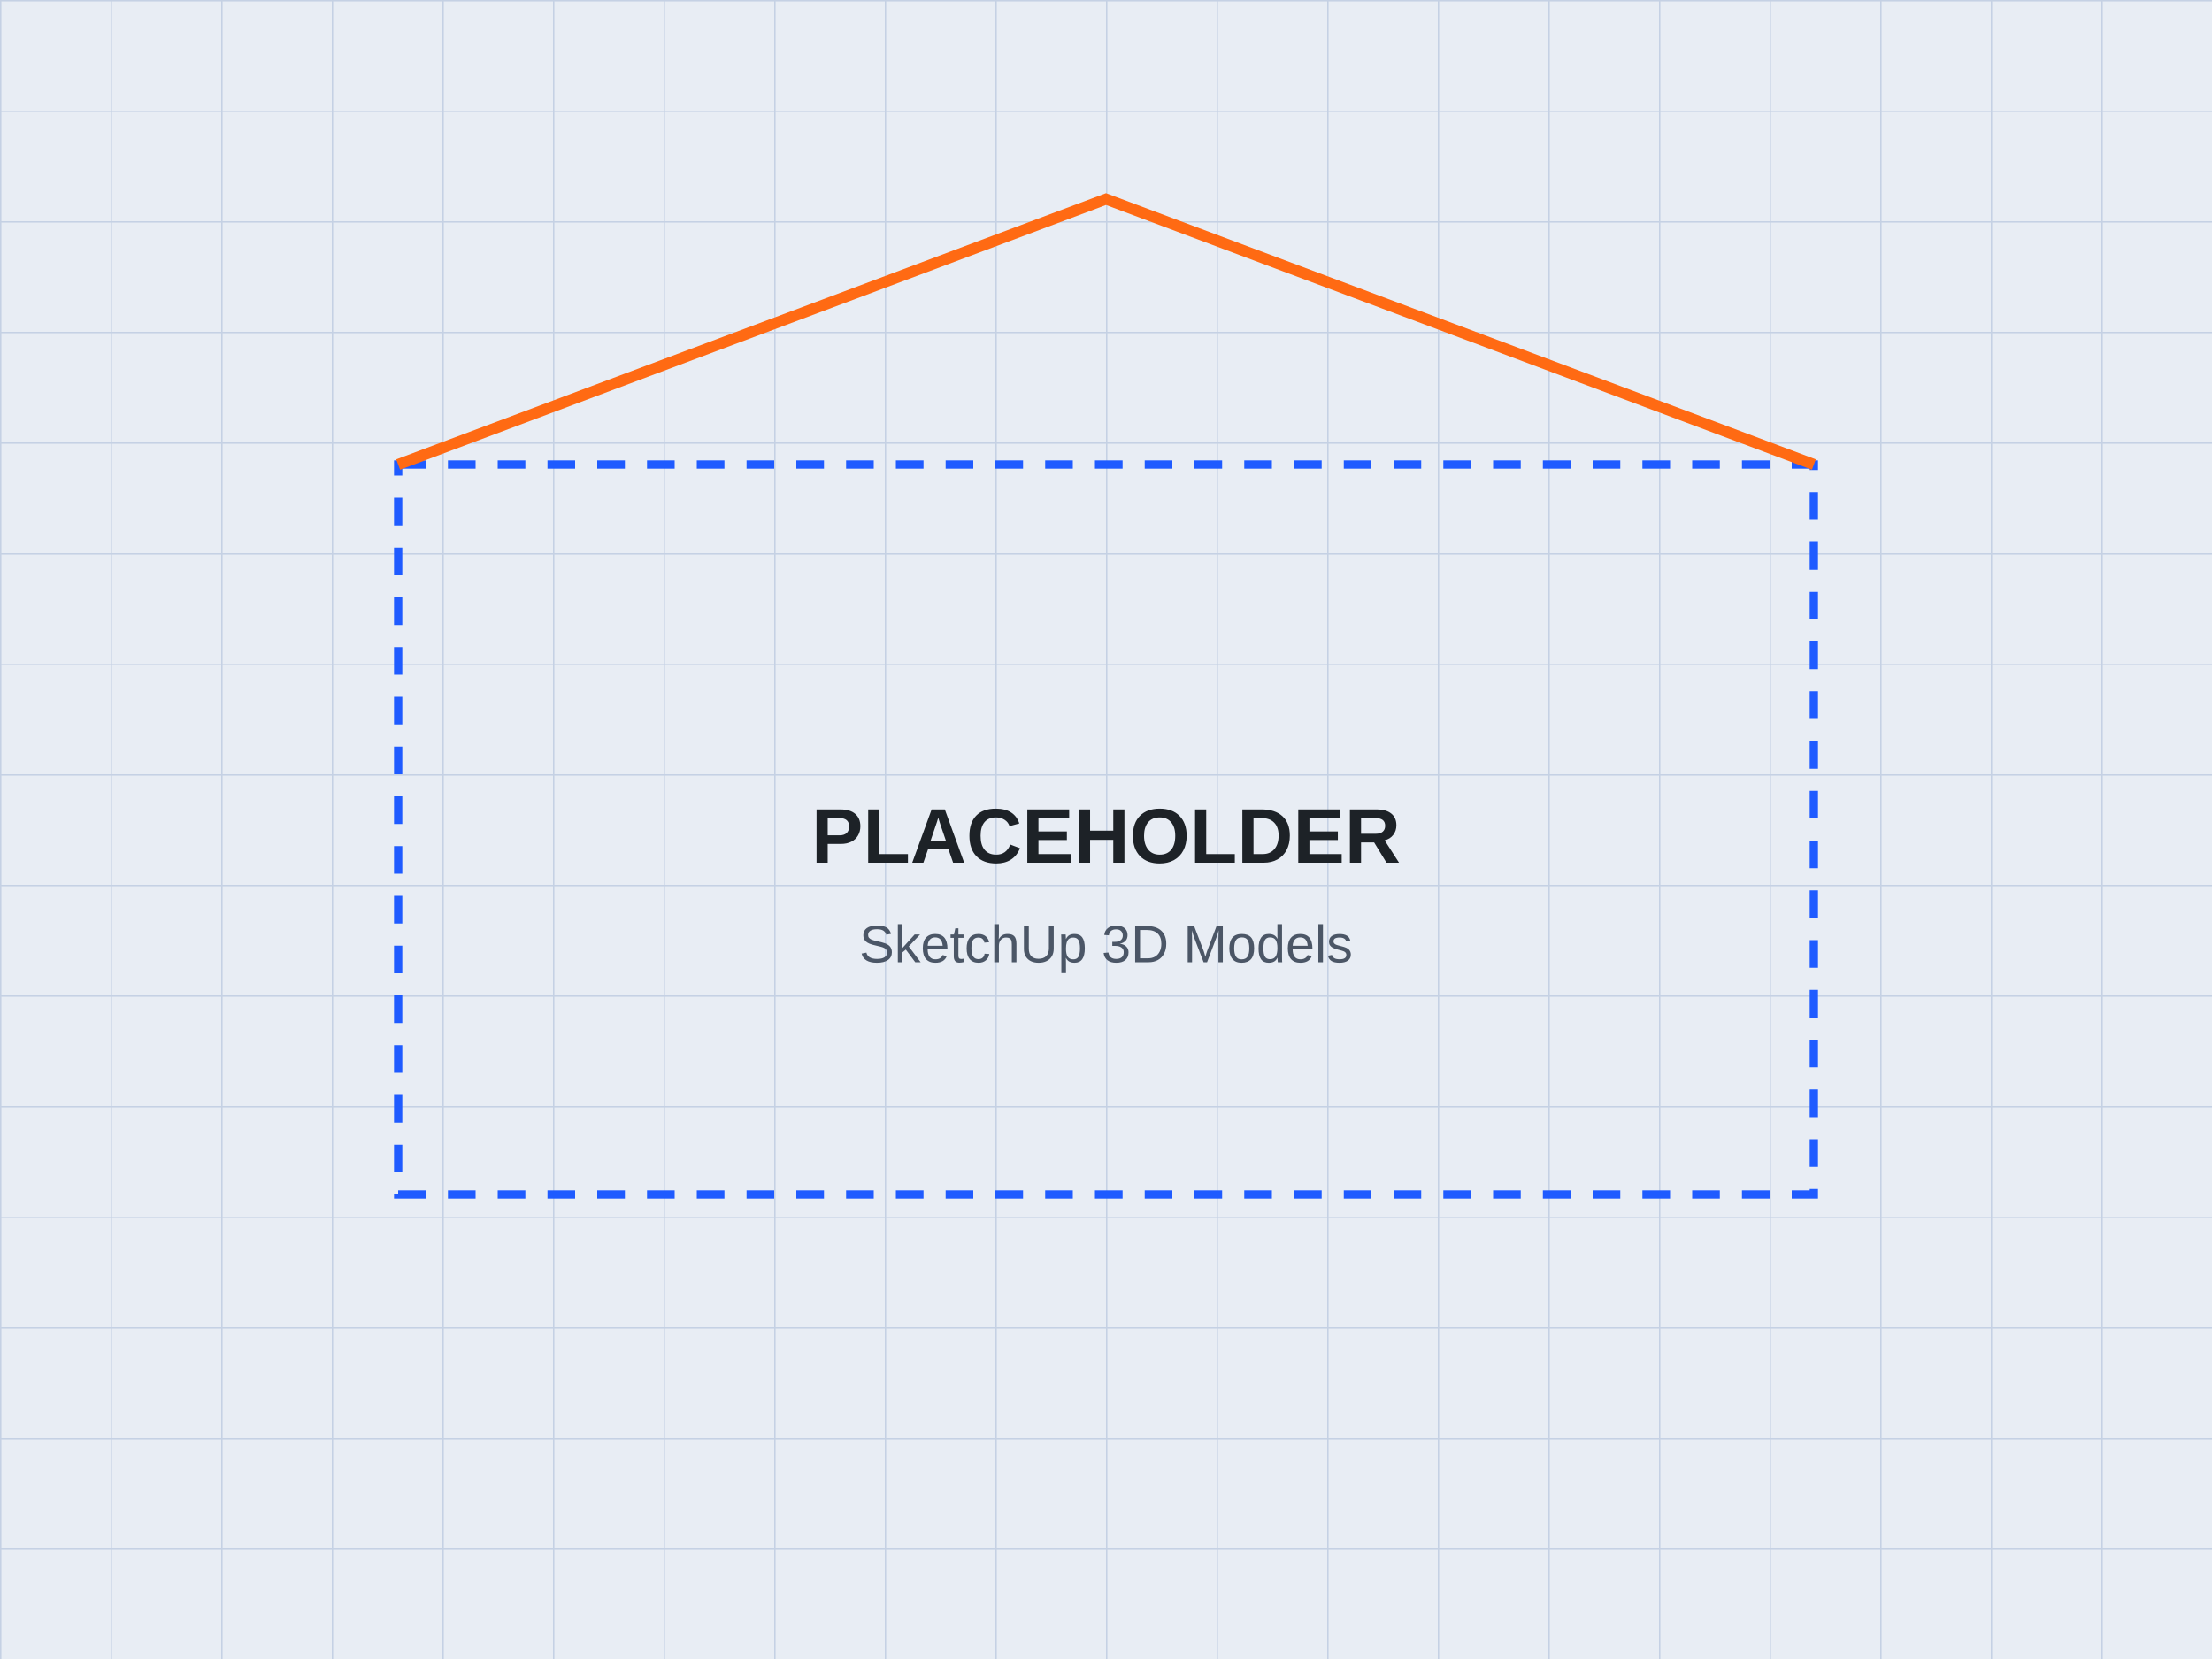
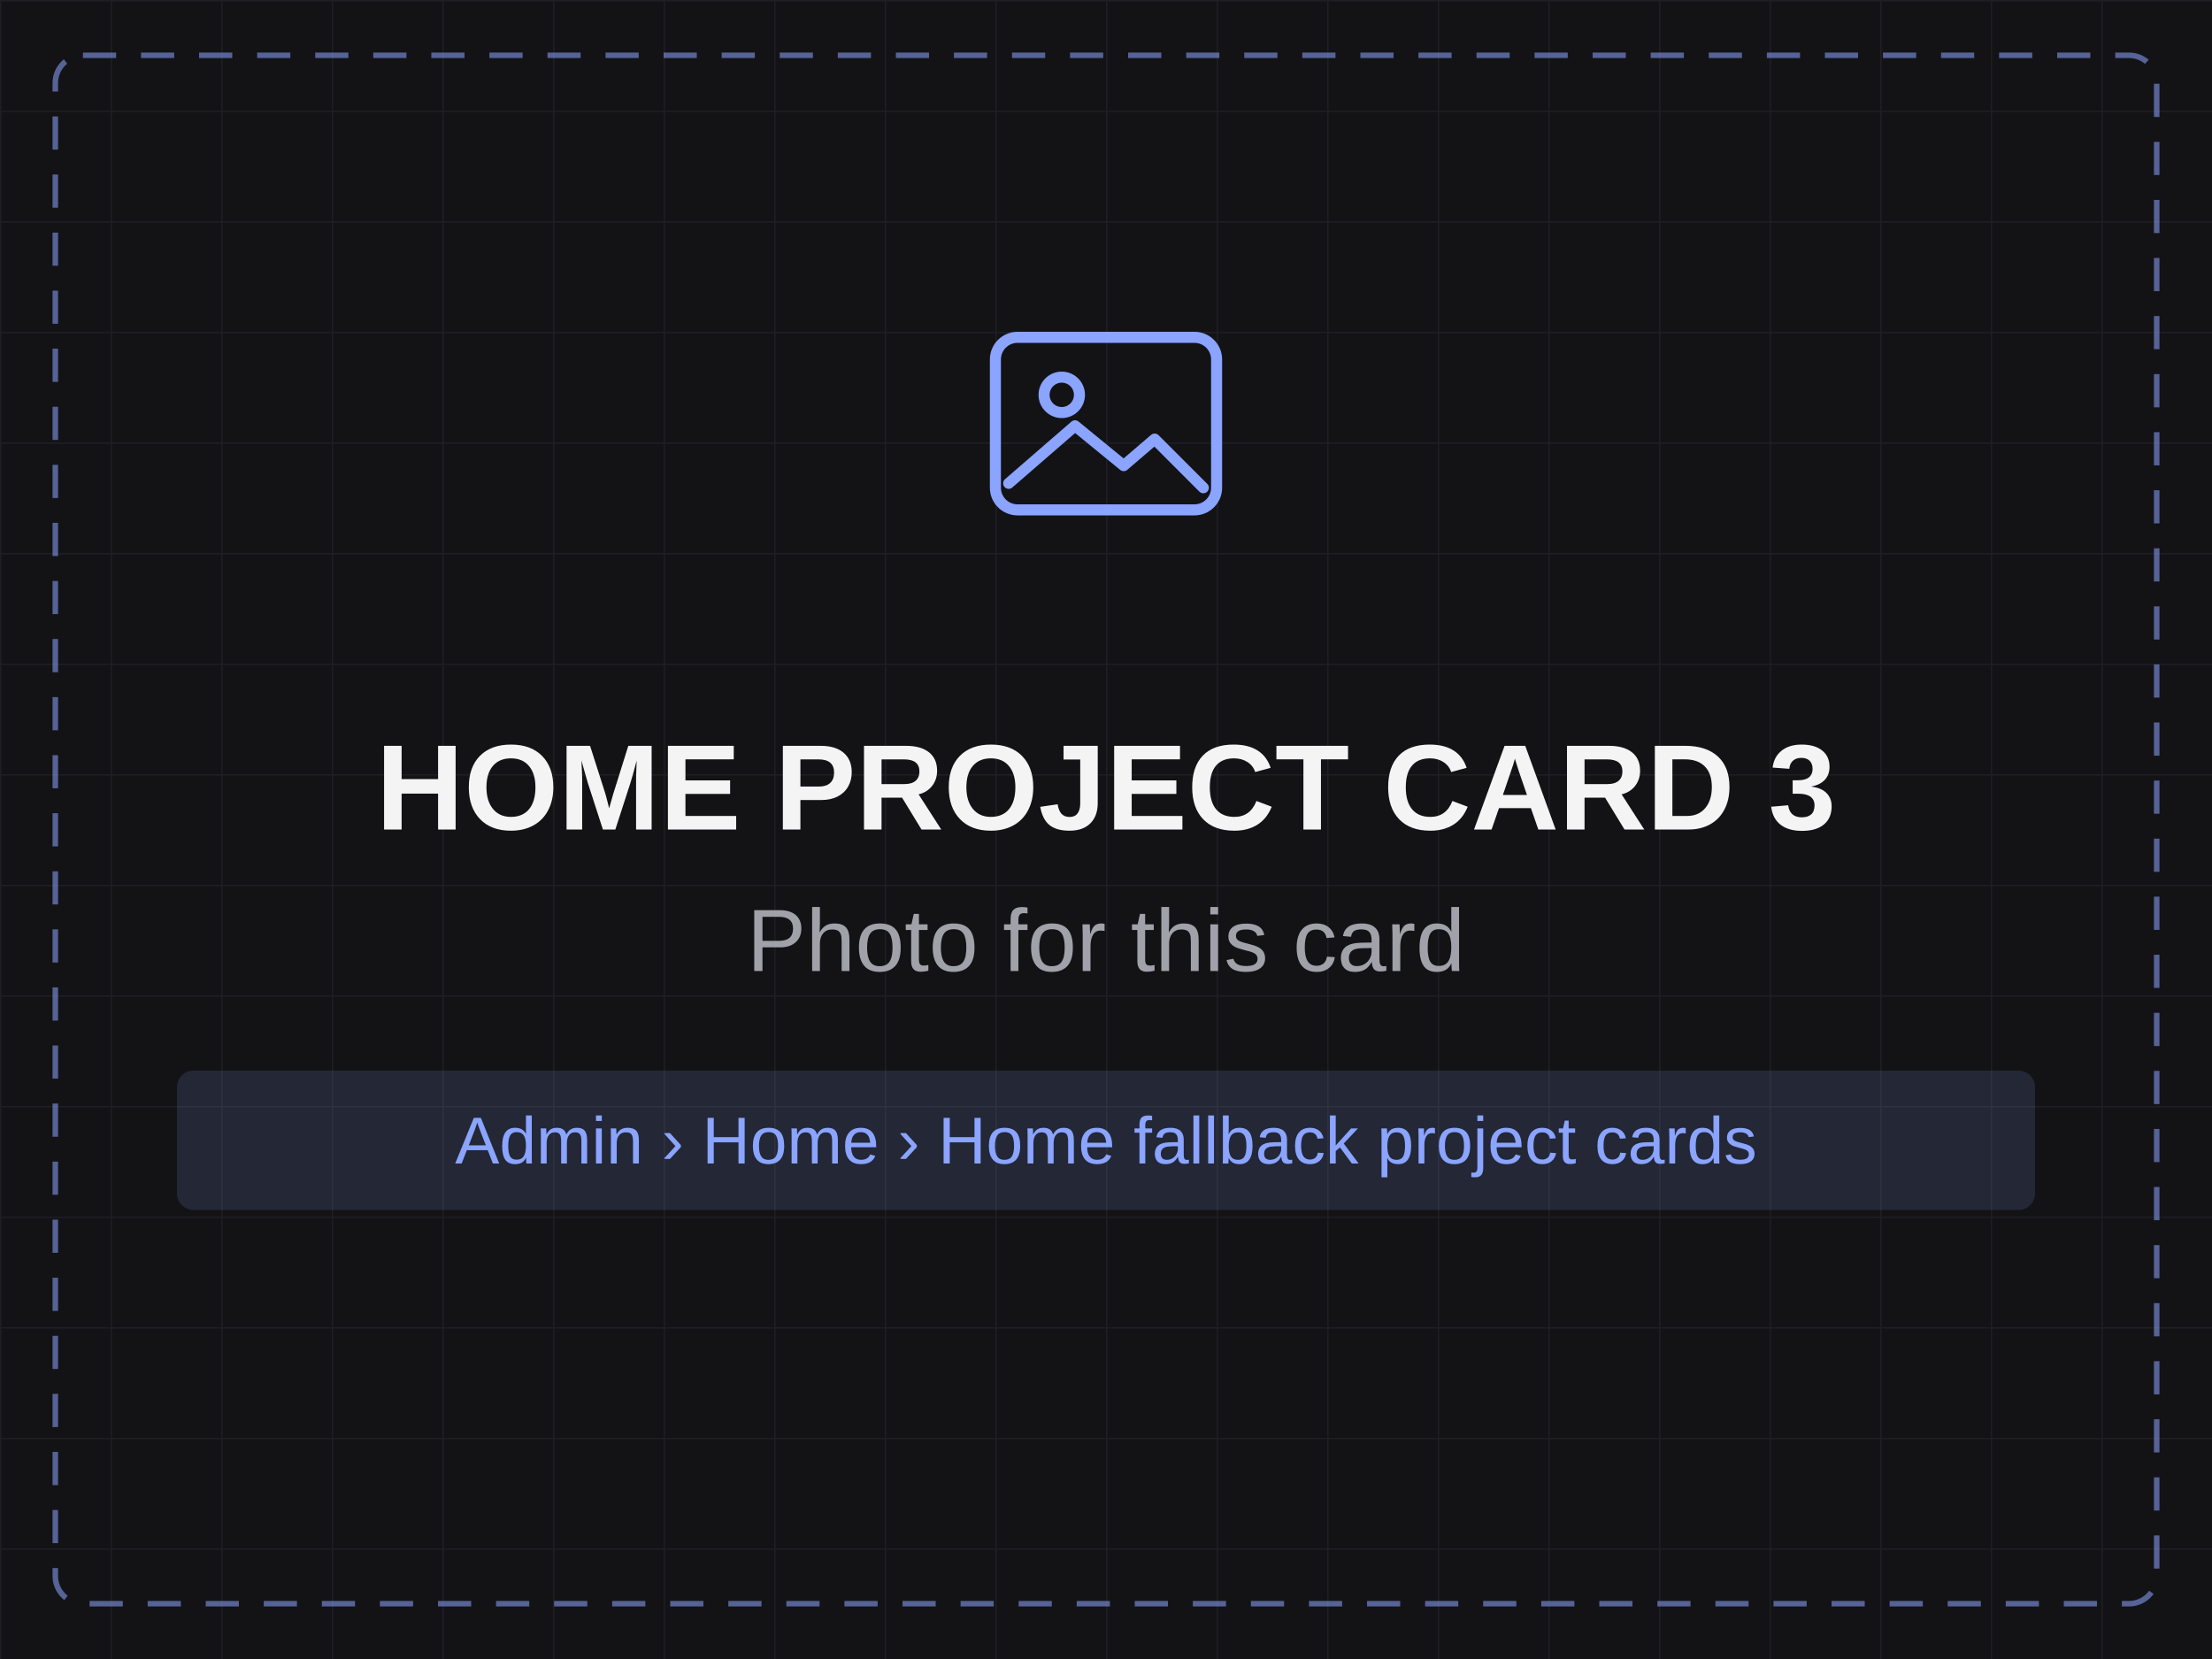
<svg xmlns="http://www.w3.org/2000/svg" viewBox="0 0 800 600" width="800" height="600">
  <defs>
    <pattern id="g" width="40" height="40" patternUnits="userSpaceOnUse">
-       <path d="M40 0H0V40" fill="none" stroke="#C5D1E4" stroke-width="1" />
+       <path d="M40 0H0V40" fill="none" stroke="#1E1E23" stroke-width="1" />
    </pattern>
  </defs>
-   <rect width="800" height="600" fill="#E8EDF4" />
+   <rect width="800" height="600" fill="#131316" />
  <rect width="800" height="600" fill="url(#g)" />
-   <rect x="144.0" y="168" width="512.0" height="264.0" fill="none" stroke="#1F5BFF" stroke-width="3" stroke-dasharray="10 8" />
-   <path d="M144.0 168L400.0 72.0L656.0 168" fill="none" stroke="#FF6A13" stroke-width="4" />
-   <text x="50%" y="312.0" text-anchor="middle" font-family="Arial,sans-serif" font-size="28" font-weight="700" fill="#1D2227">PLACEHOLDER</text>
-   <text x="50%" y="348.0" text-anchor="middle" font-family="Arial,sans-serif" font-size="19" fill="#4B5666">SketchUp 3D Models</text>
+   <rect x="20" y="20" width="760" height="560" rx="10" fill="none" stroke="#8AA4FF" stroke-opacity=".55" stroke-width="2" stroke-dasharray="12 9" />
+   <g transform="translate(360 122)" fill="none" stroke="#8AA4FF" stroke-width="4" stroke-linecap="round" stroke-linejoin="round">
+     <rect width="80" height="62.4" rx="8" />
+     <circle cx="24" cy="20.8" r="6.4" />
+     <path d="M4.8 52.8L28.8 32L46.4 46.4L57.6 36.8L75.2 54.4" />
+   </g>
+   <text x="50%" y="300" text-anchor="middle" font-family="Arial,Helvetica,sans-serif" font-size="44" font-weight="700" fill="#F4F4F5">HOME PROJECT CARD 3</text>
+   <text x="50%" y="351.2" text-anchor="middle" font-family="Arial,Helvetica,sans-serif" font-size="32" fill="#A1A1AA">Photo for this card</text>
+   <rect x="64" y="387.2" width="672" height="50.4" rx="6" fill="#8AA4FF" fill-opacity=".14" />
+   <text x="50%" y="420.8" text-anchor="middle" font-family="Arial,Helvetica,sans-serif" font-size="24" fill="#8AA4FF">Admin › Home › Home fallback project cards</text>
</svg>
